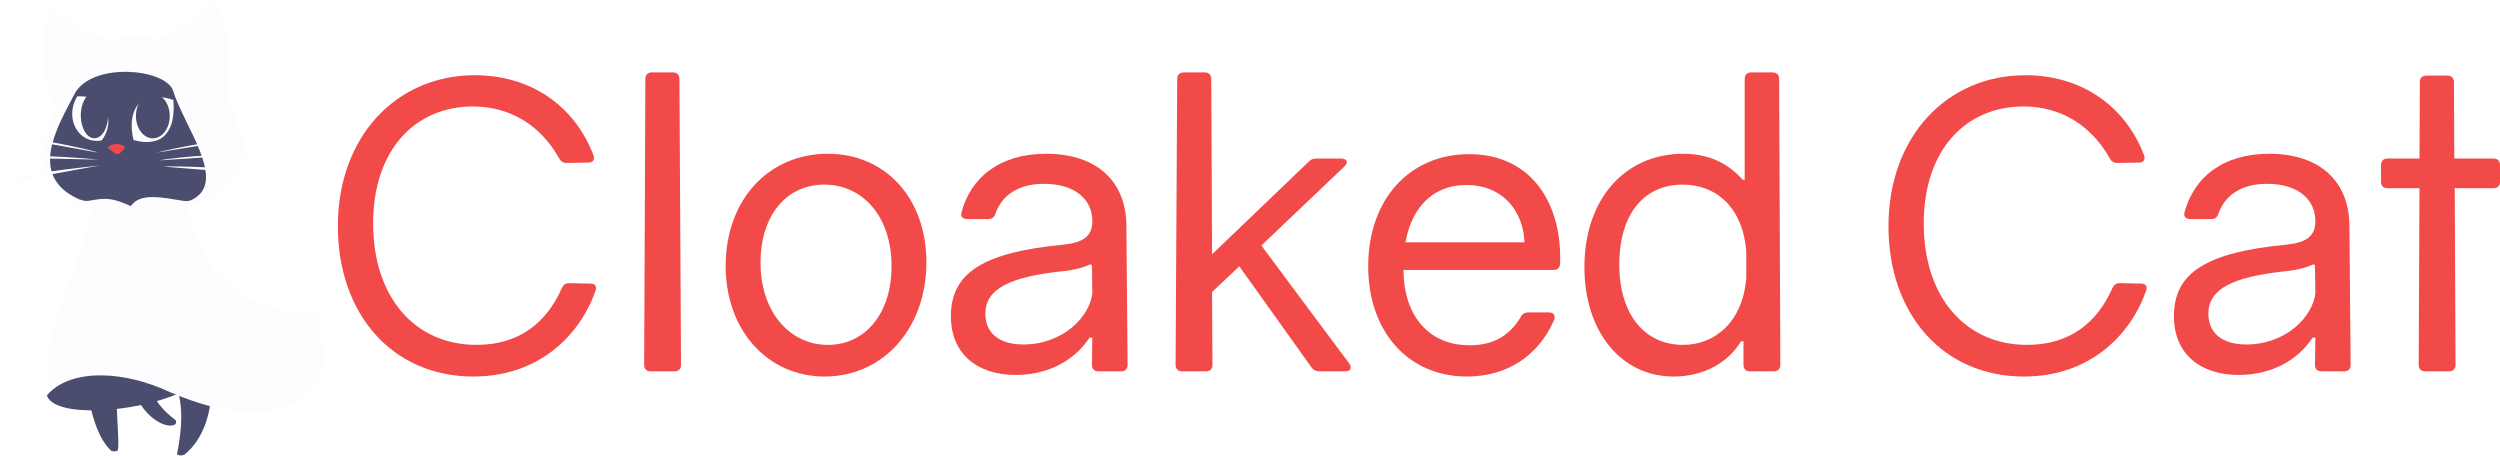
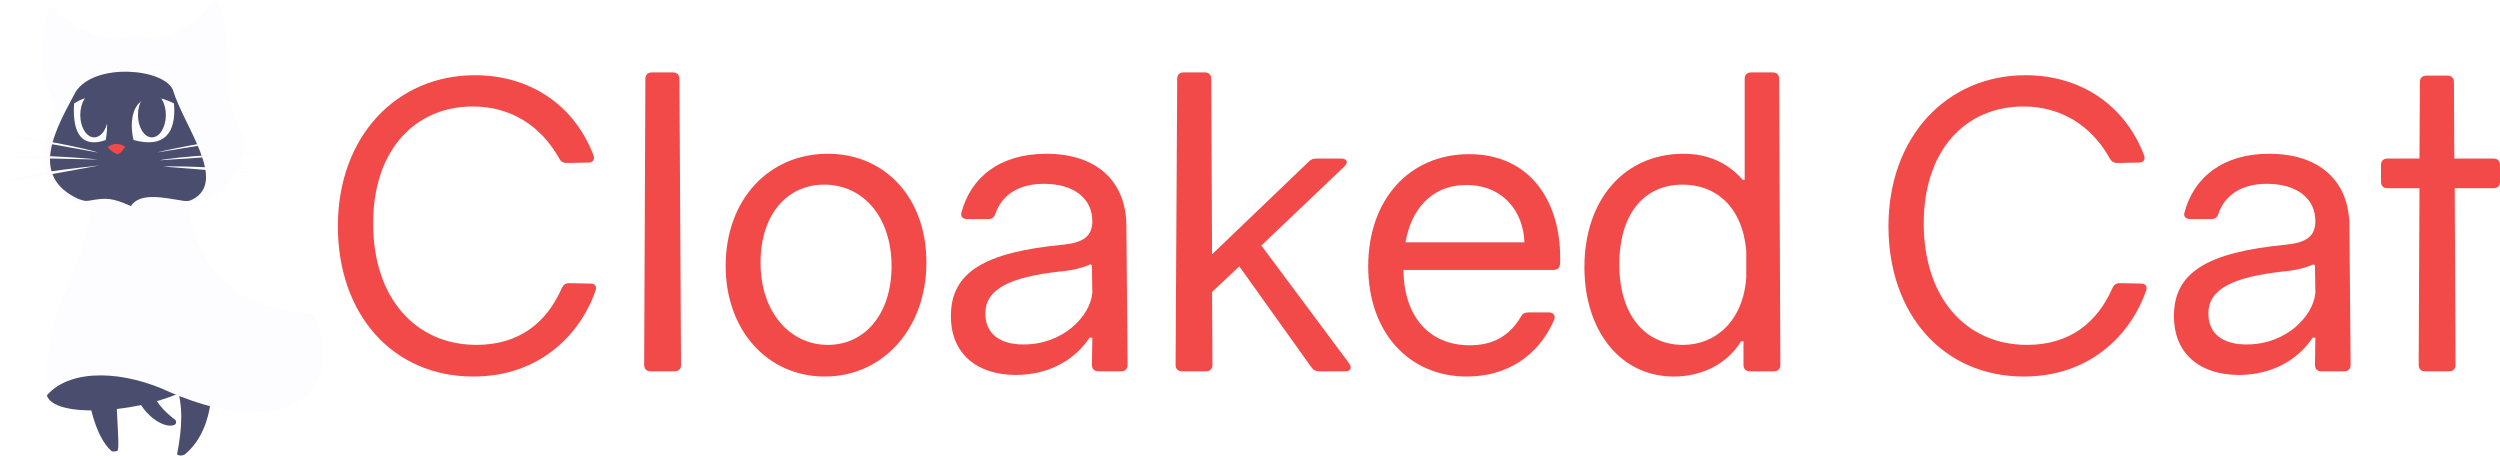
- <svg xmlns="http://www.w3.org/2000/svg" width="244.924mm" height="44.621mm" viewBox="0 0 244.924 44.621" version="1.1" id="svg8">
+ <svg xmlns="http://www.w3.org/2000/svg" width="244.924mm" height="44.629mm" viewBox="0 0 244.924 44.629" version="1.1" id="svg8">
  <defs id="defs2" />
-   <g id="layer1" transform="translate(-5.140994,-54.41873)">
+   <g id="layer1" transform="translate(-5.141342,-54.41894)" style="display:inline">
    <g aria-label="Cloaked Cat" style="font-style:normal;font-variant:normal;font-weight:normal;font-stretch:normal;font-size:39.254px;line-height:1.25;font-family:Gravity;-inkscape-font-specification:Gravity;letter-spacing:-1.128px;word-spacing:-0.005px;fill:#f24949;fill-opacity:1;stroke:none;stroke-width:0.451" id="text817">
      <path d="m 51.667,61.788 c -7.694,0 -13.425,6.006 -13.425,14.799 0,8.597 5.339,14.72 13.268,14.72 6.438,0 10.441,-4.043 11.972,-8.4 0.157,-0.432 -0.039,-0.707 -0.51,-0.707 l -2.08,-0.039 c -0.353,0 -0.55,0.157 -0.707,0.471 -1.492,3.415 -4.2,5.574 -8.361,5.574 -6.006,0 -10.127,-4.632 -10.127,-11.894 0,-7.262 4.161,-11.462 9.774,-11.462 3.651,0 6.634,1.845 8.44,5.064 0.157,0.314 0.393,0.471 0.746,0.471 l 2.12,-0.039 c 0.432,0 0.667,-0.275 0.51,-0.707 -1.884,-4.946 -6.241,-7.851 -11.619,-7.851 z" style="letter-spacing:-1.128px;fill:#f24949;fill-opacity:1;stroke-width:0.451" id="path1473" />
      <path d="m 71.704,62.142 c 0,-0.393 -0.236,-0.628 -0.628,-0.628 H 68.996 c -0.393,0 -0.628,0.236 -0.628,0.628 L 68.25,90.169 c 0,0.393 0.236,0.628 0.628,0.628 h 2.355 c 0.393,0 0.628,-0.236 0.628,-0.628 z" style="letter-spacing:-1.128px;fill:#f24949;fill-opacity:1;stroke-width:0.451" id="path1475" />
      <path d="m 86.244,69.482 c -5.77,0 -10.01,4.475 -10.01,10.991 0,6.32 4.122,10.834 9.696,10.834 5.731,0 9.97,-4.71 9.97,-11.187 0,-6.359 -4.082,-10.638 -9.656,-10.638 z m -0.353,3.023 c 3.729,0 6.595,3.062 6.595,8.008 0,4.632 -2.591,7.694 -6.241,7.694 -3.69,0 -6.595,-3.18 -6.595,-8.047 0,-4.71 2.591,-7.654 6.241,-7.654 z" style="letter-spacing:-1.128px;fill:#f24949;fill-opacity:1;stroke-width:0.451" id="path1477" />
      <path d="m 107.642,69.482 c -4.553,0 -7.419,2.316 -8.322,5.81 -0.079,0.353 0.157,0.589 0.589,0.589 h 2.041 c 0.353,0 0.589,-0.157 0.707,-0.51 0.628,-1.845 2.277,-2.944 4.75,-2.944 3.062,0 4.75,1.531 4.75,3.651 0,1.531 -0.942,2.12 -2.905,2.316 -7.694,0.746 -10.952,2.709 -10.952,6.987 0,3.768 2.63,5.77 6.359,5.77 3.258,0 5.81,-1.492 7.223,-3.651 h 0.275 l -0.039,2.669 c 0,0.393 0.236,0.628 0.628,0.628 h 2.237 c 0.393,0 0.628,-0.236 0.628,-0.628 l -0.118,-13.582 c 0,-4.436 -2.944,-7.105 -7.851,-7.105 z m 4.475,10.913 0.039,2.748 c -0.236,2.277 -2.866,5.024 -6.752,5.024 -2.316,0 -3.729,-1.06 -3.729,-3.023 0,-2.434 2.434,-3.572 7.262,-4.122 1.374,-0.118 2.355,-0.393 3.023,-0.707 z" style="letter-spacing:-1.128px;fill:#f24949;fill-opacity:1;stroke-width:0.451" id="path1479" />
      <path d="m 126.555,80.512 7.066,9.892 c 0.196,0.275 0.432,0.393 0.746,0.393 h 2.591 c 0.51,0 0.667,-0.353 0.353,-0.785 l -8.597,-11.541 8.126,-7.733 c 0.432,-0.393 0.275,-0.785 -0.314,-0.785 h -2.434 c -0.314,0 -0.51,0.079 -0.746,0.314 l -9.46,9.068 -0.079,-17.193 c 0,-0.393 -0.236,-0.628 -0.628,-0.628 h -2.08 c -0.393,0 -0.628,0.236 -0.628,0.628 L 120.313,90.169 c 0,0.393 0.236,0.628 0.628,0.628 h 2.355 c 0.393,0 0.628,-0.236 0.628,-0.628 l -0.039,-7.144 z" style="letter-spacing:-1.128px;fill:#f24949;fill-opacity:1;stroke-width:0.451" id="path1481" />
      <path d="m 149.075,69.521 c -5.849,0 -9.892,4.436 -9.892,10.991 0,6.438 3.965,10.795 9.656,10.795 3.886,0 6.987,-1.963 8.557,-5.535 0.157,-0.432 -0.039,-0.746 -0.51,-0.746 h -2.002 c -0.353,0 -0.589,0.118 -0.746,0.432 -1.138,1.884 -2.709,2.787 -5.024,2.787 -3.925,0 -6.438,-2.787 -6.477,-7.38 h 14.681 c 0.432,0 0.628,-0.196 0.667,-0.628 0.196,-5.967 -2.866,-10.716 -8.911,-10.716 z m -0.275,3.023 c 3.572,0 5.574,2.551 5.692,5.613 h -11.658 c 0.55,-3.14 2.473,-5.613 5.967,-5.613 z" style="letter-spacing:-1.128px;fill:#f24949;fill-opacity:1;stroke-width:0.451" id="path1483" />
      <path d="m 179.443,62.142 c 0,-0.393 -0.236,-0.628 -0.628,-0.628 h -2.12 c -0.393,0 -0.628,0.236 -0.628,0.628 v 9.892 h -0.196 c -1.452,-1.649 -3.376,-2.551 -5.81,-2.551 -5.731,0 -9.696,4.436 -9.696,11.109 0,6.241 3.533,10.716 8.754,10.716 2.63,0 5.181,-1.138 6.595,-3.454 h 0.236 V 90.169 c 0,0.393 0.236,0.628 0.628,0.628 h 2.355 c 0.393,0 0.628,-0.236 0.628,-0.628 z m -9.46,10.363 c 3.219,0 5.849,2.12 6.241,6.477 v 2.63 c -0.314,4.279 -3.023,6.595 -6.202,6.595 -3.69,0 -6.241,-2.905 -6.241,-7.89 0,-4.789 2.316,-7.811 6.202,-7.811 z" style="letter-spacing:-1.128px;fill:#f24949;fill-opacity:1;stroke-width:0.451" id="path1485" />
      <path d="m 203.578,61.788 c -7.694,0 -13.425,6.006 -13.425,14.799 0,8.597 5.339,14.72 13.268,14.72 6.438,0 10.441,-4.043 11.972,-8.4 0.157,-0.432 -0.039,-0.707 -0.51,-0.707 l -2.08,-0.039 c -0.353,0 -0.55,0.157 -0.707,0.471 -1.492,3.415 -4.2,5.574 -8.361,5.574 -6.006,0 -10.127,-4.632 -10.127,-11.894 0,-7.262 4.161,-11.462 9.774,-11.462 3.651,0 6.634,1.845 8.44,5.064 0.157,0.314 0.393,0.471 0.746,0.471 l 2.12,-0.039 c 0.432,0 0.667,-0.275 0.51,-0.707 -1.884,-4.946 -6.241,-7.851 -11.619,-7.851 z" style="letter-spacing:-1.128px;fill:#f24949;fill-opacity:1;stroke-width:0.451" id="path1487" />
      <path d="m 227.462,69.482 c -4.553,0 -7.419,2.316 -8.322,5.81 -0.079,0.353 0.157,0.589 0.589,0.589 h 2.041 c 0.353,0 0.589,-0.157 0.707,-0.51 0.628,-1.845 2.277,-2.944 4.75,-2.944 3.062,0 4.75,1.531 4.75,3.651 0,1.531 -0.942,2.12 -2.905,2.316 -7.694,0.746 -10.952,2.709 -10.952,6.987 0,3.768 2.63,5.77 6.359,5.77 3.258,0 5.81,-1.492 7.223,-3.651 h 0.275 l -0.039,2.669 c 0,0.393 0.236,0.628 0.628,0.628 h 2.237 c 0.393,0 0.628,-0.236 0.628,-0.628 l -0.118,-13.582 c 0,-4.436 -2.944,-7.105 -7.851,-7.105 z m 4.475,10.913 0.039,2.748 c -0.236,2.277 -2.866,5.024 -6.752,5.024 -2.316,0 -3.729,-1.06 -3.729,-3.023 0,-2.434 2.434,-3.572 7.262,-4.122 1.374,-0.118 2.355,-0.393 3.023,-0.707 z" style="letter-spacing:-1.128px;fill:#f24949;fill-opacity:1;stroke-width:0.451" id="path1489" />
      <path d="m 250.065,70.581 c 0,-0.393 -0.236,-0.628 -0.628,-0.628 h -3.847 l -0.039,-7.497 c 0,-0.393 -0.236,-0.628 -0.628,-0.628 h -2.08 c -0.393,0 -0.628,0.236 -0.628,0.628 l -0.039,7.497 h -3.14 c -0.393,0 -0.628,0.236 -0.628,0.628 v 1.649 c 0,0.393 0.236,0.628 0.628,0.628 h 3.14 l -0.078,17.311 c 0,0.393 0.236,0.628 0.628,0.628 h 2.355 c 0.393,0 0.628,-0.236 0.628,-0.628 l -0.079,-17.311 h 3.808 c 0.393,0 0.628,-0.236 0.628,-0.628 z" style="letter-spacing:-1.128px;fill:#f24949;fill-opacity:1;stroke-width:0.451" id="path1491" />
    </g>
-     <g id="g1471" transform="matrix(0.1750162,0,0,0.1750162,13.50251,50.21804)">
-       <path style="fill:#4a4d6d;fill-opacity:1;fill-rule:evenodd;stroke:#000000;stroke-width:0;stroke-linecap:square;stroke-linejoin:bevel;stroke-opacity:0" id="shape1" d="m 52.114,244.233 c -25.256,11.14 -70.017,13.722 -73.679,0.969 15.193,-18.263 45.243,-13.647 73.679,-0.969 z" />
-       <path style="fill:#4a4d6d;fill-opacity:1;fill-rule:evenodd;stroke:#000000;stroke-width:1.605;stroke-linecap:square;stroke-linejoin:bevel;stroke-opacity:0" id="shape3" d="m 18.237,229.555 c -2.523,16.338 1.771,45.75 -0.386,46.803 -0.84,0.326 -2.286,0.544 -3.262,0.038 C 5.617,268.744 0.371,246.619 0.741,231.42 0.388,231.585 6.22,230.963 18.237,229.555 Z" />
-       <path style="fill:#4a4d6d;fill-opacity:1;fill-rule:evenodd;stroke:#000000;stroke-width:0;stroke-linecap:square;stroke-linejoin:bevel;stroke-opacity:0" id="shape2" d="m 70.615,243.382 c -0.57,11.234 -3.924,25.967 -15.087,35.064 -1.787,0.828 -3.227,0.541 -4.212,-0.096 2.796,-14.531 3.811,-27.474 -0.97,-40.306 0.691,-1.778 7.447,0.001 20.269,5.338 z" />
-       <path style="fill:#4a4d6d;fill-opacity:1;fill-rule:evenodd;stroke:#000000;stroke-width:1.605;stroke-linecap:square;stroke-linejoin:bevel;stroke-opacity:0" id="shape4" d="m 36.974,239.606 c -0.689,-8.566 -8.084,-4.138 -10.721,-3.426 1.187,17.528 17.407,28.654 23.734,25.554 0.819,-0.517 1.061,-1.549 0.562,-2.514 -6.198,-4.78 -12.886,-11.047 -13.575,-19.614 z" />
-       <path style="opacity:1;fill:#fdfdff;fill-opacity:1;fill-rule:evenodd;stroke:#000000;stroke-width:0;stroke-linecap:round;stroke-linejoin:round;stroke-opacity:0" id="shape11" d="m 79.846,76.7 c 0.344,-14.133 1.034,-39.2 -6.368,-52.383 -0.907,-0.511 -1.343,-0.328 -2.032,0.032 -5.979,9.22 -17.984,17.177 -29.592,21.197 -2.738,0.601 -9.586,-1.678 -14.239,-1.459 -4.725,0.223 -10.075,1.994 -11.886,1.749 -12.753,-2.218 -25.785,-8.704 -34.533,-17.806 -0.329,-0.362 -1.193,-0.411 -1.661,0.101 -4.923,18.815 -5.556,40.969 4.156,55.473 -10.729,25.856 -12.109,47.478 19.387,56.926 -4.357,38.12 -27.185,54.738 -24.644,104.671 14.173,-15.776 44.522,-13.216 68.811,-1.734 70.52,30.203 98.81,-4.454 80.544,-43.908 -46.952,-2.27 -63.801,-26.489 -70.92,-61.603 25.891,-0.911 33.009,-25.463 32.201,-36.222 -3.703,-7.007 -6.778,-15.352 -9.225,-25.035 z" />
-       <path style="fill:#4a4d6d;fill-opacity:1;fill-rule:evenodd;stroke:#000000;stroke-width:0;stroke-linecap:square;stroke-linejoin:bevel;stroke-opacity:0" id="shape0" d="m 25.469,139.386 c 5.123,-7.8 18.146,-4.738 29.71,-2.896 2.115,0.254 3.531,-0.107 4.752,-0.786 19.957,-10.234 -4.996,-41.34 -10.975,-61.412 -5.227,-11.886 -43.499,-15.322 -54.289,1.02 -10.403,19.732 -27.338,47.194 1.79,60.242 2.541,0.631 2.839,1.234 5.779,0.794 9.784,-1.818 13.055,-1.485 23.233,3.039 z" />
-       <path style="fill:#fdfdff;fill-opacity:1;fill-rule:evenodd;stroke:#b5d9df;stroke-width:0;stroke-linecap:square;stroke-linejoin:bevel" id="shape5" d="M 49.273,79.943 C 28.188,73.072 23.511,88.344 26.985,102.422 43.372,106.899 50.731,97.459 49.273,79.943 Z" />
-       <path style="fill:#fdfdff;fill-opacity:1;fill-rule:evenodd;stroke:#000000;stroke-width:0;stroke-linecap:square;stroke-linejoin:bevel;stroke-opacity:0" id="shape6" d="M -4.525,77.961 C 11.088,76.883 17.614,91.121 9.215,102.567 -3.762,105.137 -12.011,90.103 -4.525,77.961 Z" />
-       <path style="fill:#f24949;fill-opacity:1;fill-rule:evenodd;stroke:#000000;stroke-width:1.605;stroke-linecap:round;stroke-linejoin:round;stroke-opacity:0" id="shape7" d="m 22.236,106.069 c -3.045,-1.669 -6.159,-2.282 -9.744,0.314 1.072,1.527 3.6,3.434 5.523,3.951 0.927,-0.016 3.183,-1.909 4.221,-4.266 z" />
-       <path style="fill:#fdfdff;fill-opacity:1;fill-rule:evenodd;stroke:#212428;stroke-width:0;stroke-linecap:square;stroke-linejoin:bevel" id="shape8" d="M 7.17,109.434 C -0.485,106.751 -39.546,99.189 -47.161,99.627" />
-       <path style="fill:#fdfdff;fill-opacity:1;fill-rule:evenodd;stroke:#212428;stroke-width:0;stroke-linecap:square;stroke-linejoin:bevel" id="shape9" d="m 7.062,113.342 c -8.202,-0.961 -45.462,-3.612 -54.837,-1.194" />
-       <path style="fill:#fdfdff;fill-opacity:1;fill-rule:evenodd;stroke:#212428;stroke-width:0;stroke-linecap:square;stroke-linejoin:bevel" id="shape10" d="m 7.95,116.628 c -9.036,1.121 -45.645,4.512 -52.852,9.671" />
-       <path style="fill:#fdfdff;fill-opacity:1;fill-rule:evenodd;stroke:#212428;stroke-width:0;stroke-linecap:square;stroke-linejoin:bevel" id="path4026" d="m 39.957,109.413 c 5.746,-1.737 48.886,-10.035 56.969,-9.237" />
-       <path style="fill:#fdfdff;fill-opacity:1;fill-rule:evenodd;stroke:#212428;stroke-width:0;stroke-linecap:square;stroke-linejoin:bevel" id="shape12" d="m 41.58,113.776 c 7.203,-1.831 51.012,-4.96 55.156,-3.706" />
-       <path style="fill:#fdfdff;fill-opacity:1;fill-rule:evenodd;stroke:#212428;stroke-width:0;stroke-linecap:square;stroke-linejoin:bevel" id="shape13" d="m 43.426,117.249 c 5.382,-0.393 44.834,0.356 48.996,3.888" />
-       <ellipse style="fill:#4a4d6d;fill-opacity:1;fill-rule:evenodd;stroke:#b5d9df;stroke-width:0;stroke-linecap:square;stroke-linejoin:bevel" id="shape14" rx="9.463" ry="12.514" cx="37.78" cy="88.925" />
-       <ellipse style="fill:#4a4d6d;fill-opacity:1;fill-rule:evenodd;stroke:#000000;stroke-width:0;stroke-linecap:square;stroke-linejoin:bevel" id="shape15" rx="7.654" ry="12.798" cx="5.088" cy="88.598" />
+     <g transform="matrix(0.1751044,0,0,0.1751044,2.580601,51.45913)" style="display:inline" id="g2584-8">
+       <path d="m 114.48,237.051 c -25.256,11.14 -70.017,13.722 -73.679,0.969 15.193,-18.263 45.243,-13.647 73.679,-0.969 z" id="shape1-4-6" style="fill:#4a4d6d;fill-opacity:1;fill-rule:evenodd;stroke:#000000;stroke-width:0;stroke-linecap:square;stroke-linejoin:bevel;stroke-opacity:0" />
+       <path d="m 80.603,222.373 c -2.523,16.338 1.771,45.75 -0.386,46.803 -0.84,0.326 -2.286,0.544 -3.262,0.038 -8.972,-7.652 -14.218,-29.777 -13.848,-44.976 -0.353,0.165 5.479,-0.457 17.496,-1.865 z" id="shape3-0-8" style="fill:#4a4d6d;fill-opacity:1;fill-rule:evenodd;stroke:#000000;stroke-width:1.605;stroke-linecap:square;stroke-linejoin:bevel;stroke-opacity:0" />
+       <path d="m 132.982,236.2 c -0.57,11.234 -3.924,25.967 -15.087,35.064 -1.787,0.828 -3.227,0.541 -4.212,-0.096 2.796,-14.531 3.811,-27.474 -0.97,-40.306 0.691,-1.778 7.447,10e-4 20.269,5.338 z" id="shape2-6-0" style="fill:#4a4d6d;fill-opacity:1;fill-rule:evenodd;stroke:#000000;stroke-width:0;stroke-linecap:square;stroke-linejoin:bevel;stroke-opacity:0" />
+       <path d="m 99.34,232.424 c -0.689,-8.566 -8.084,-4.138 -10.721,-3.426 1.187,17.528 17.407,28.654 23.734,25.554 0.819,-0.517 1.061,-1.549 0.562,-2.514 -6.198,-4.78 -12.886,-11.047 -13.575,-19.614 z" id="shape4-9-5" style="fill:#4a4d6d;fill-opacity:1;fill-rule:evenodd;stroke:#000000;stroke-width:1.605;stroke-linecap:square;stroke-linejoin:bevel;stroke-opacity:0" />
+       <path d="m 142.212,69.518 c 0.344,-14.133 1.034,-39.2 -6.368,-52.383 -0.907,-0.511 -1.343,-0.328 -2.032,0.032 -5.979,9.22 -17.984,17.177 -29.592,21.197 -2.738,0.601 -9.586,-1.678 -14.239,-1.459 -4.725,0.223 -10.075,1.994 -11.886,1.749 -12.753,-2.218 -25.785,-8.704 -34.533,-17.806 -0.329,-0.362 -1.193,-0.411 -1.661,0.101 -4.923,18.815 -5.556,40.969 4.156,55.473 -10.729,25.856 -12.109,47.478 19.387,56.926 -4.357,38.12 -27.185,54.738 -24.644,104.671 14.173,-15.776 44.522,-13.216 68.811,-1.734 70.52,30.203 98.81,-4.454 80.544,-43.908 -46.952,-2.27 -63.801,-26.489 -70.92,-61.603 25.891,-0.911 33.009,-25.463 32.201,-36.222 C 147.734,87.546 144.659,79.201 142.212,69.518 Z" id="shape11-2-6" style="opacity:1;fill:#fdfdff;fill-opacity:1;fill-rule:evenodd;stroke:#000000;stroke-width:0;stroke-linecap:round;stroke-linejoin:round;stroke-opacity:0" />
+       <path d="m 87.835,132.204 c 5.123,-7.8 18.146,-4.738 29.71,-2.896 2.115,0.254 3.531,-0.107 4.752,-0.786 19.957,-10.234 -4.996,-41.34 -10.975,-61.412 -5.227,-11.886 -43.499,-15.322 -54.289,1.02 -10.403,19.732 -27.338,47.194 1.79,60.242 2.541,0.631 2.839,1.234 5.779,0.794 9.784,-1.818 13.055,-1.485 23.233,3.039 z" id="shape0-4-4" style="fill:#4a4d6d;fill-opacity:1;fill-rule:evenodd;stroke:#000000;stroke-width:0;stroke-linecap:square;stroke-linejoin:bevel;stroke-opacity:0" />
+       <path d="M 111.973,74.766 C 90.888,64.153 85.877,81.163 89.351,95.241 105.738,99.717 113.431,92.282 111.973,74.766 Z" id="shape5-9-10" style="fill:#fdfdff;fill-opacity:1;fill-rule:evenodd;stroke:#b5d9df;stroke-width:0;stroke-linecap:square;stroke-linejoin:bevel" />
+       <path d="m 84.602,98.887 c -3.045,-1.669 -6.159,-2.282 -9.744,0.314 1.072,1.527 3.6,3.434 5.523,3.951 0.927,-0.016 3.183,-1.909 4.221,-4.266 z" id="shape7-3-5" style="fill:#f24949;fill-opacity:1;fill-rule:evenodd;stroke:#000000;stroke-width:1.605;stroke-linecap:round;stroke-linejoin:round;stroke-opacity:0" />
+       <path d="M 69.536,102.252 C 61.881,99.57 22.82,92.007 15.205,92.445" id="shape8-5-7" style="fill:#fdfdff;fill-opacity:1;fill-rule:evenodd;stroke:#212428;stroke-width:0;stroke-linecap:square;stroke-linejoin:bevel" />
+       <path d="m 69.428,106.16 c -8.202,-0.961 -45.462,-3.612 -54.837,-1.194" id="shape9-2-0" style="fill:#fdfdff;fill-opacity:1;fill-rule:evenodd;stroke:#212428;stroke-width:0;stroke-linecap:square;stroke-linejoin:bevel" />
+       <path d="m 70.316,109.447 c -9.036,1.121 -45.645,4.512 -52.852,9.671" id="shape10-1-7" style="fill:#fdfdff;fill-opacity:1;fill-rule:evenodd;stroke:#212428;stroke-width:0;stroke-linecap:square;stroke-linejoin:bevel" />
+       <path d="m 102.323,102.232 c 5.745,-1.737 48.886,-10.035 56.969,-9.237" id="path4026-0-1" style="fill:#fdfdff;fill-opacity:1;fill-rule:evenodd;stroke:#212428;stroke-width:0;stroke-linecap:square;stroke-linejoin:bevel" />
+       <path d="m 103.946,106.594 c 7.203,-1.831 51.012,-4.96 55.156,-3.706" id="shape12-4-3" style="fill:#fdfdff;fill-opacity:1;fill-rule:evenodd;stroke:#212428;stroke-width:0;stroke-linecap:square;stroke-linejoin:bevel" />
+       <path d="m 105.792,110.068 c 5.382,-0.393 44.834,0.356 48.996,3.888" id="shape13-4-6" style="fill:#fdfdff;fill-opacity:1;fill-rule:evenodd;stroke:#212428;stroke-width:0;stroke-linecap:square;stroke-linejoin:bevel" />
+       <path style="display:inline;fill:#fdfdff;fill-opacity:1;fill-rule:evenodd;stroke:#b5d9df;stroke-width:0;stroke-linecap:square;stroke-linejoin:bevel" id="shape5-9-1-7" d="M 56.079,74.796 C 72.568,64.183 76.487,81.192 73.771,95.27 60.955,99.747 54.938,92.312 56.079,74.796 Z" />
+       <ellipse transform="scale(-1,1)" style="display:inline;fill:#4a4d6d;fill-opacity:1;fill-rule:evenodd;stroke:#b5d9df;stroke-width:0;stroke-linecap:square;stroke-linejoin:bevel" id="shape14-7-9-2" rx="7.801" ry="12.514" cx="-67.336" cy="81.244" />
+       <ellipse transform="scale(-1,1)" style="display:inline;fill:#4a4d6d;fill-opacity:1;fill-rule:evenodd;stroke:#b5d9df;stroke-width:0;stroke-linecap:square;stroke-linejoin:bevel" id="shape14-7-9-6-4-4" rx="7.801" ry="12.514" cx="-99.615" cy="81.244" />
    </g>
  </g>
</svg>
